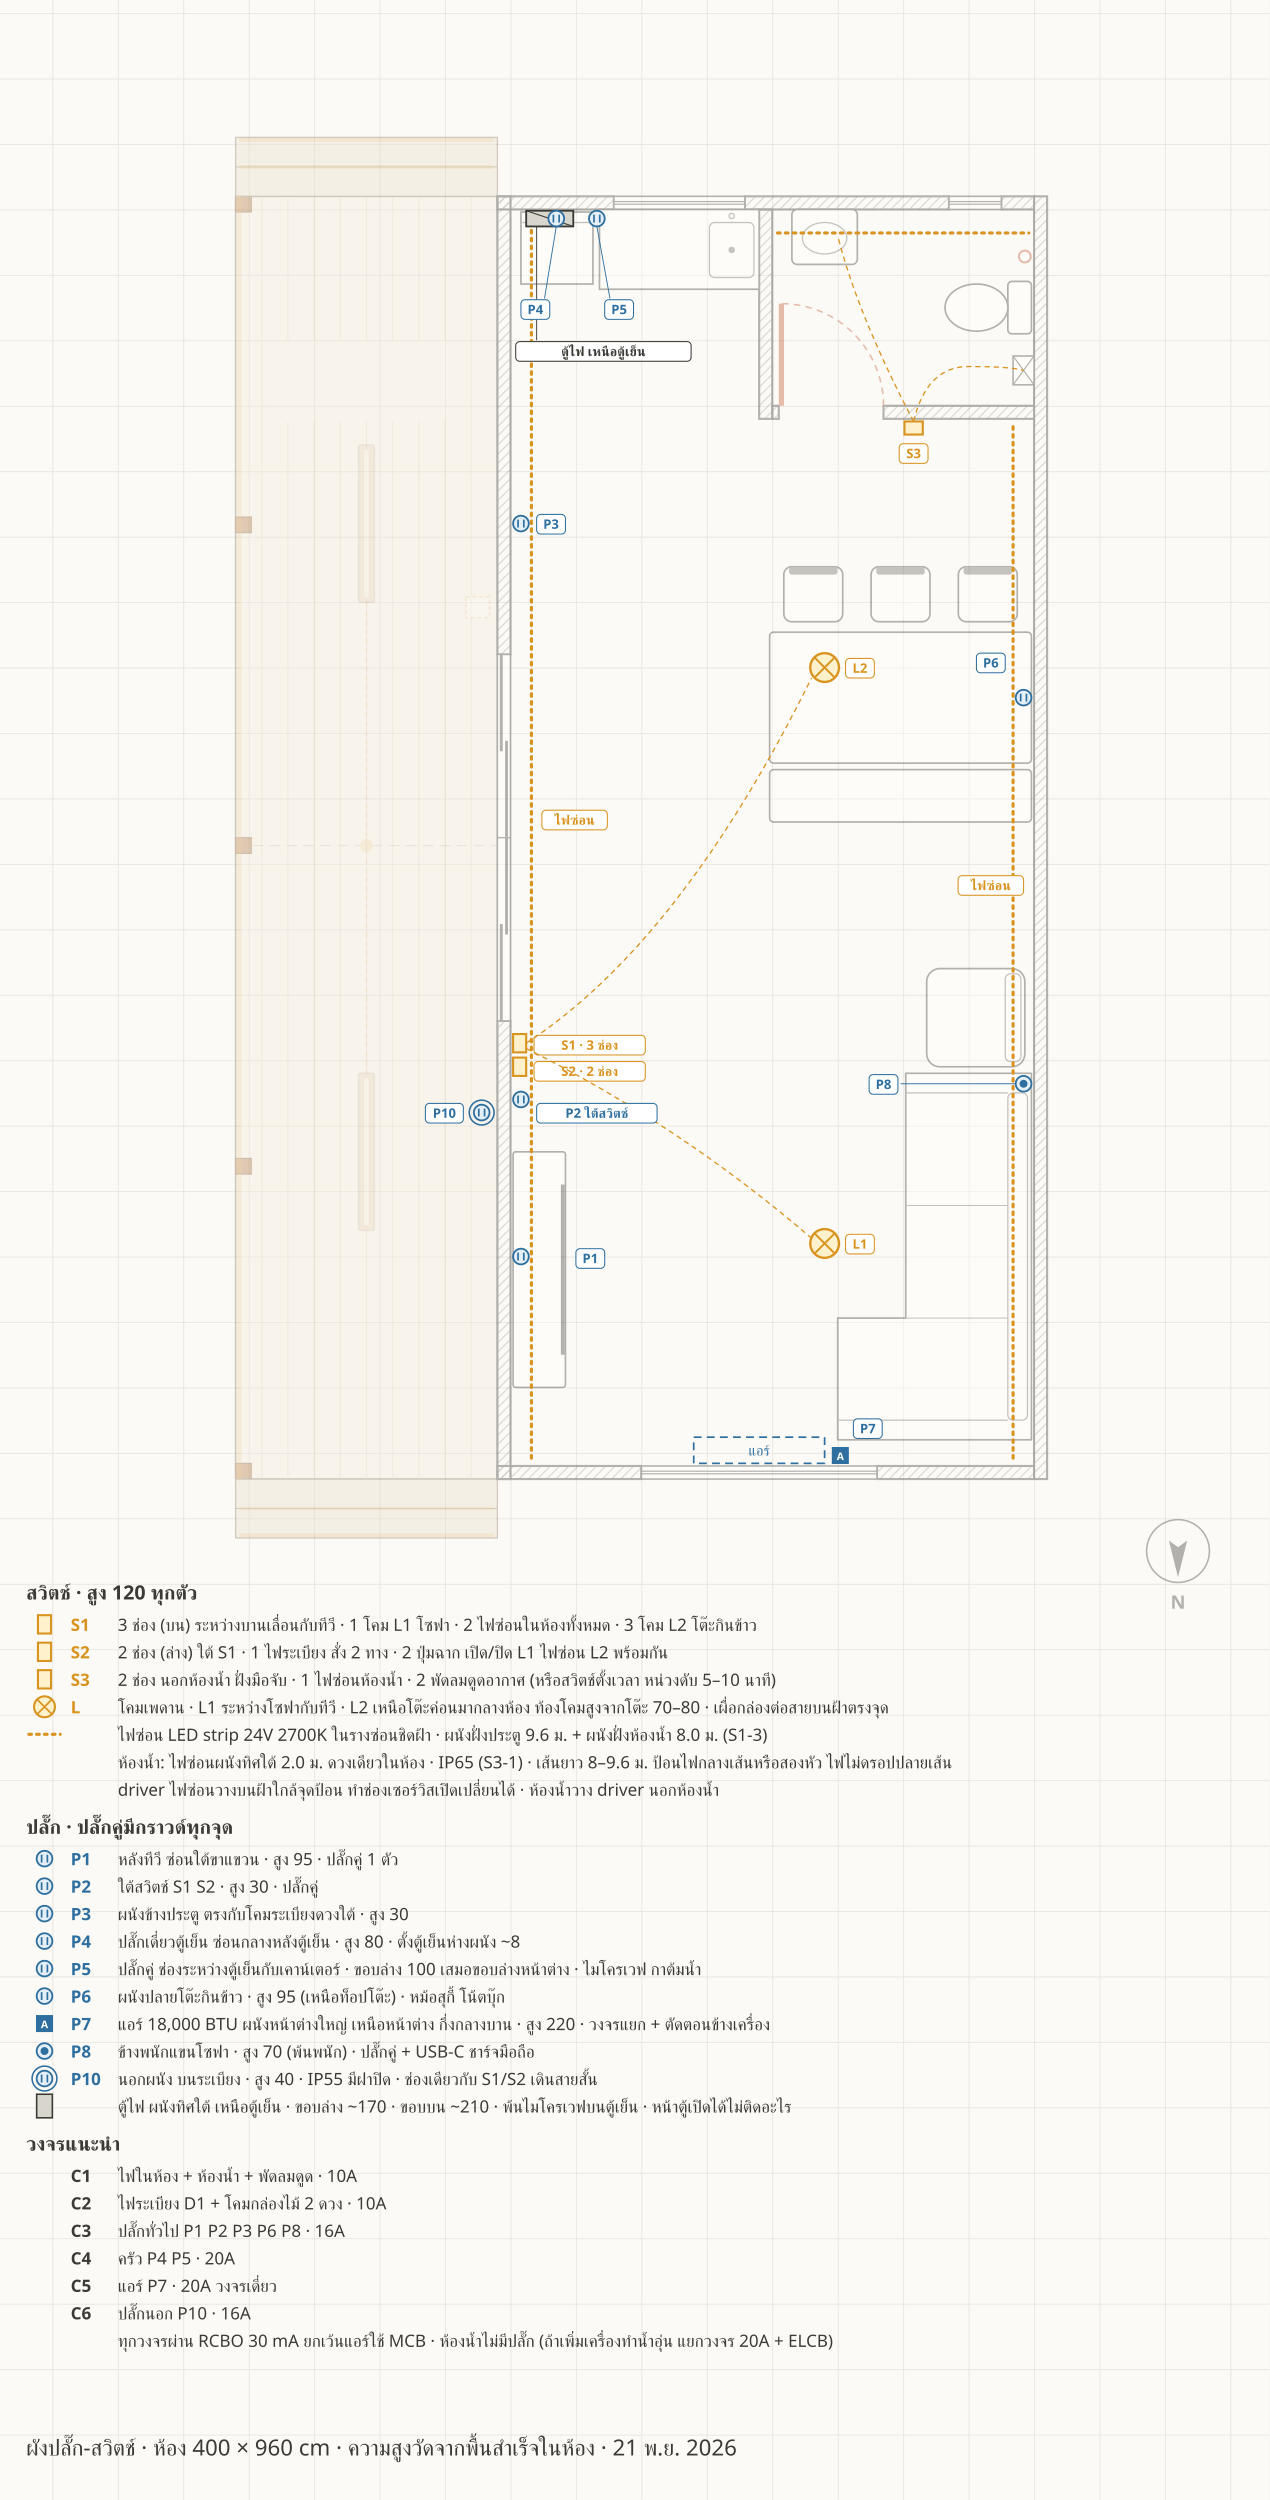
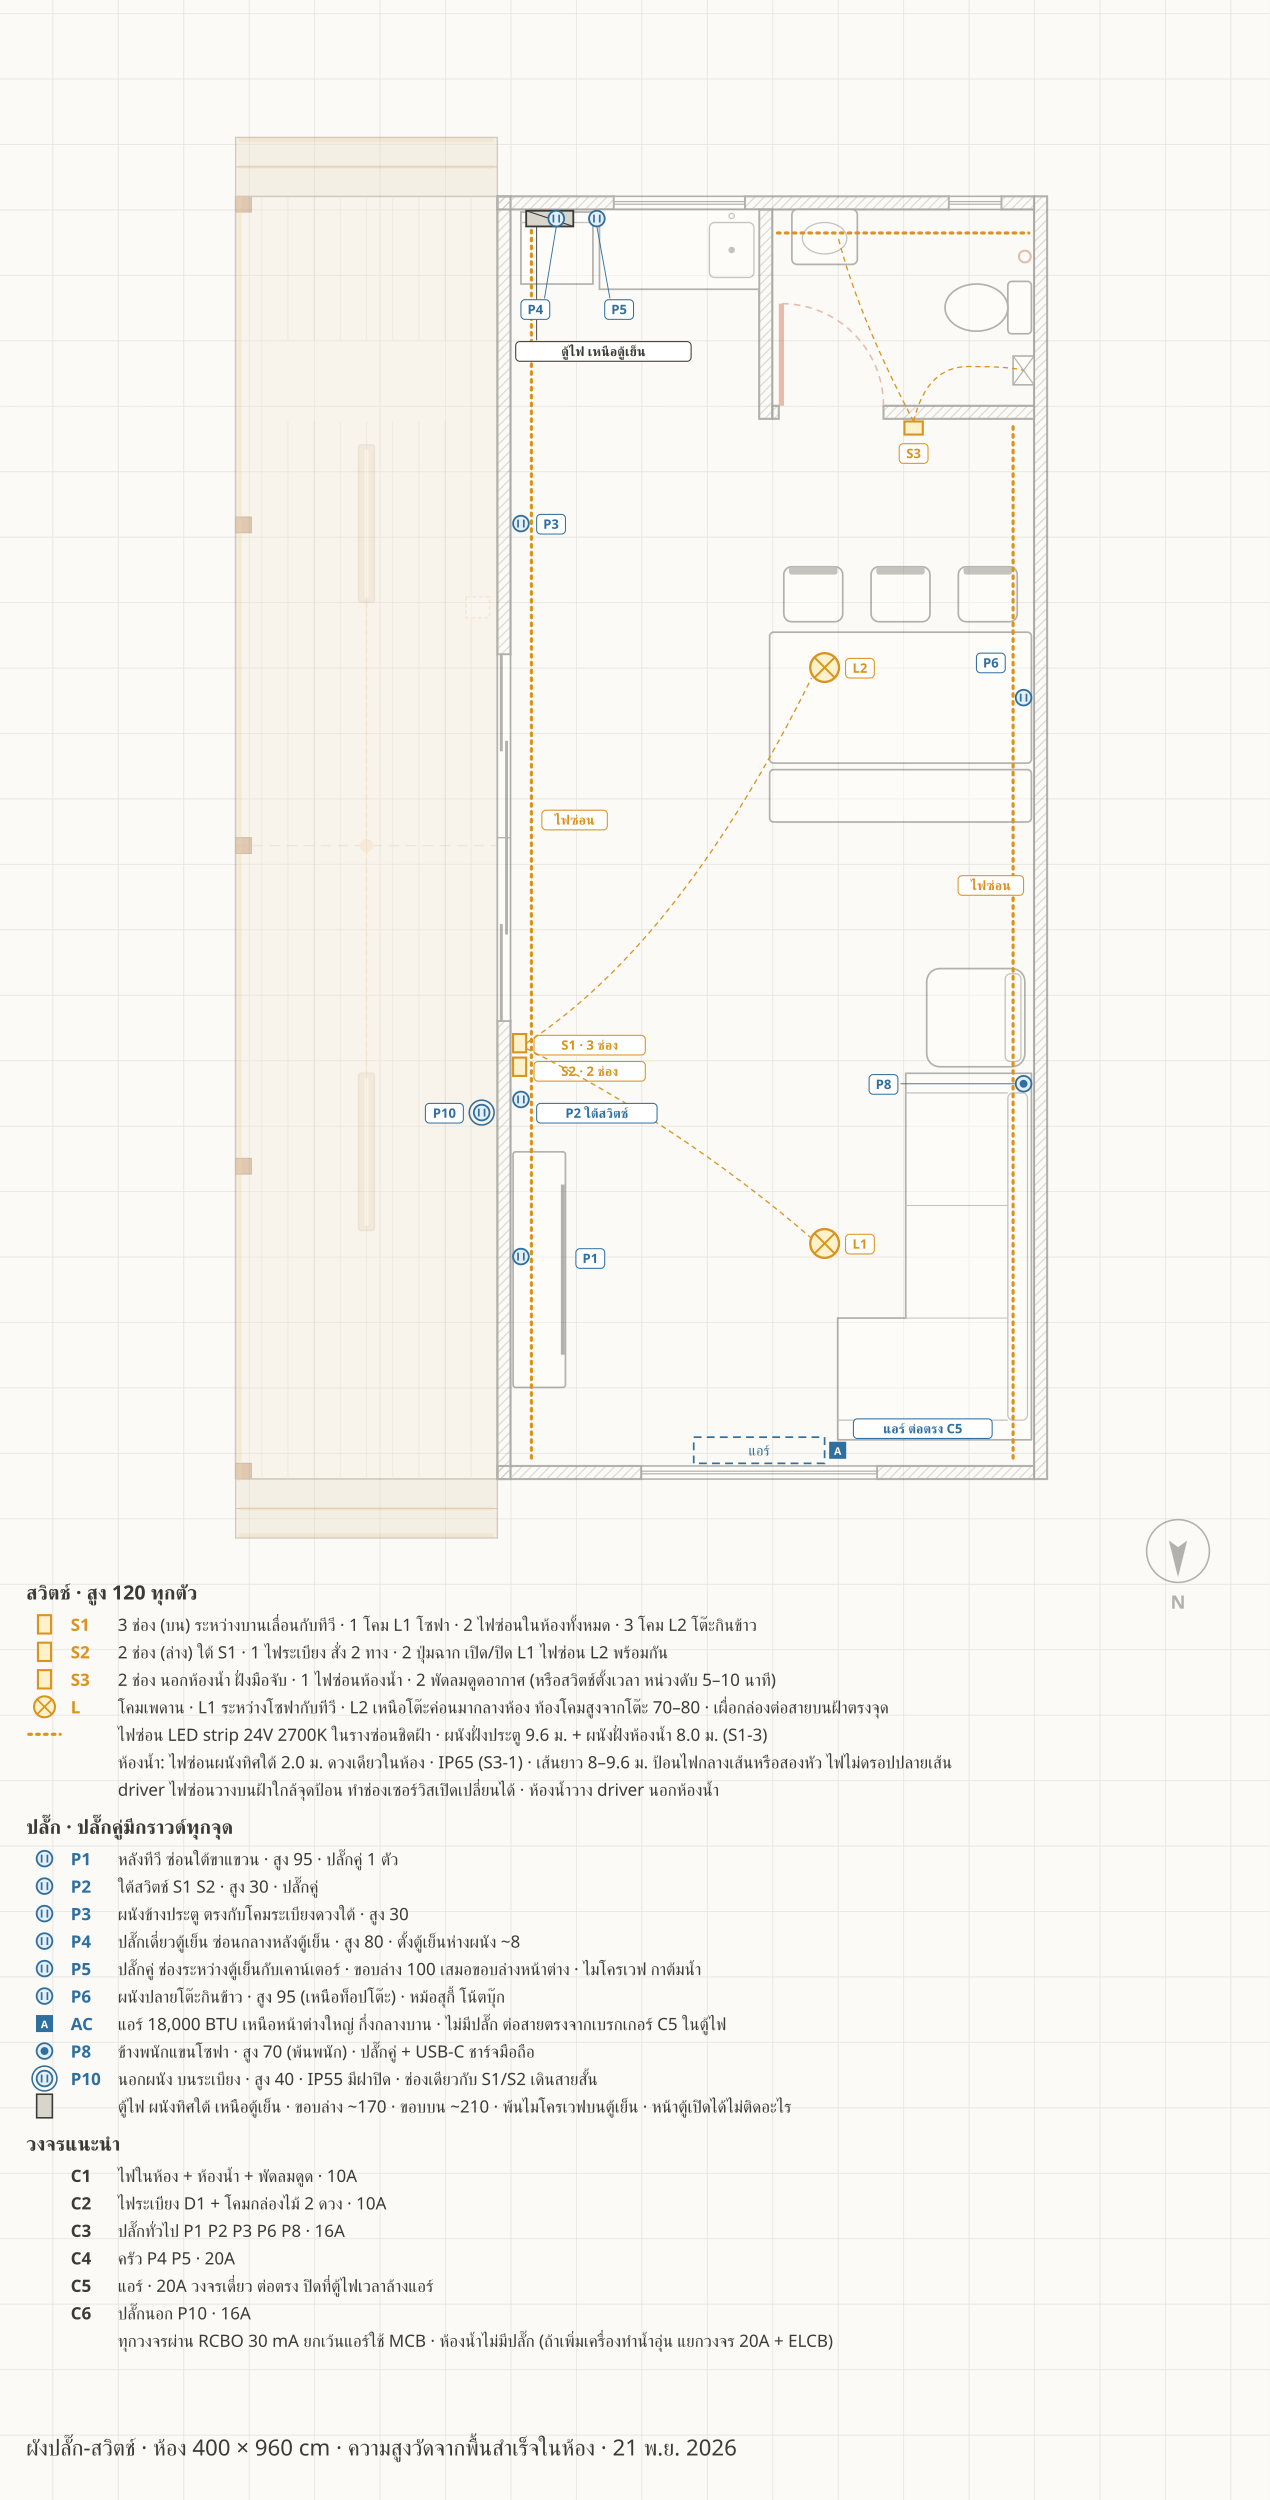
<svg xmlns="http://www.w3.org/2000/svg" viewBox="-390 -160 970 1910" width="970" height="1910" font-family="Leelawadee UI, Tahoma, sans-serif">
  <defs>
    <pattern id="grid" width="50" height="50" patternUnits="userSpaceOnUse" x="0" y="0">
      <path d="M50 0H0V50" fill="none" stroke="#e3e0d8" stroke-width="1" />
    </pattern>
    <pattern id="hatch" width="5" height="5" patternUnits="userSpaceOnUse" patternTransform="rotate(45)">
      <line x1="0" y1="0" x2="0" y2="5" stroke="#6d6a62" stroke-width="1" />
    </pattern>
  </defs>
  <rect x="-390" y="-160" width="970" height="1910" fill="#fbfaf6" />
  <rect x="-390" y="-160" width="970" height="1910" fill="url(#grid)" />
  <g opacity="0.38">
    <rect x="-210" y="-10" width="200" height="980" fill="#f1e8da" stroke="#8a7a64" stroke-width="1.3" />
    <line x1="-190" y1="-10" x2="-190" y2="970" stroke="#ddd0bc" stroke-width="0.8" />
    <line x1="-170" y1="-10" x2="-170" y2="970" stroke="#ddd0bc" stroke-width="0.8" />
    <line x1="-150" y1="-10" x2="-150" y2="970" stroke="#ddd0bc" stroke-width="0.8" />
    <line x1="-130" y1="-10" x2="-130" y2="970" stroke="#ddd0bc" stroke-width="0.8" />
    <line x1="-110" y1="-10" x2="-110" y2="970" stroke="#ddd0bc" stroke-width="0.8" />
    <line x1="-90" y1="-10" x2="-90" y2="970" stroke="#ddd0bc" stroke-width="0.8" />
    <line x1="-70" y1="-10" x2="-70" y2="970" stroke="#ddd0bc" stroke-width="0.8" />
    <line x1="-50" y1="-10" x2="-50" y2="970" stroke="#ddd0bc" stroke-width="0.8" />
    <line x1="-30" y1="-10" x2="-30" y2="970" stroke="#ddd0bc" stroke-width="0.8" />
    <rect x="-210" y="-10" width="12" height="12" fill="#b47a45" stroke="#7d5430" stroke-width="0.8" />
    <rect x="-210" y="235" width="12" height="12" fill="#b47a45" stroke="#7d5430" stroke-width="0.8" />
    <rect x="-210" y="480" width="12" height="12" fill="#b47a45" stroke="#7d5430" stroke-width="0.8" />
    <rect x="-210" y="725" width="12" height="12" fill="#b47a45" stroke="#7d5430" stroke-width="0.8" />
    <rect x="-210" y="958" width="12" height="12" fill="#b47a45" stroke="#7d5430" stroke-width="0.8" />
    <rect x="-210" y="-55" width="200" height="45" fill="#e8dcc8" stroke="#8a7a64" stroke-width="1" />
    <rect x="-210" y="970" width="200" height="45" fill="#e8dcc8" stroke="#8a7a64" stroke-width="1" />
    <line x1="-210" y1="-32.5" x2="-10" y2="-32.5" stroke="#8a7a64" stroke-width="0.8" />
    <line x1="-210" y1="992.5" x2="-10" y2="992.5" stroke="#8a7a64" stroke-width="0.8" />
    <rect x="-185" y="100" width="150" height="62" fill="#f1e8da" />
    <g opacity="0.3">
      <line x1="-207" y1="-10" x2="-207" y2="970" stroke="#d9931f" stroke-width="3" stroke-linecap="round" />
      <line x1="-206" y1="-32.5" x2="-14" y2="-32.5" stroke="#d9931f" stroke-width="3" stroke-linecap="round" />
      <line x1="-206" y1="-53" x2="-14" y2="-53" stroke="#d9931f" stroke-width="3" stroke-linecap="round" />
      <line x1="-206" y1="992.5" x2="-14" y2="992.5" stroke="#d9931f" stroke-width="3" stroke-linecap="round" />
      <line x1="-206" y1="1013" x2="-14" y2="1013" stroke="#d9931f" stroke-width="3" stroke-linecap="round" />
      <line x1="-210" y1="486" x2="-10" y2="486" stroke="#6d6a62" stroke-width="1" stroke-dasharray="8 5" />
      <line x1="-110" y1="300" x2="-110" y2="660" stroke="#d9931f" stroke-width="1.2" stroke-dasharray="4 3" />
      <rect x="-116" y="180" width="12" height="120" rx="1.5" fill="#c98b52" stroke="#7d5430" stroke-width="1.2" />
      <line x1="-110" y1="185" x2="-110" y2="295" stroke="#fff1cc" stroke-width="3" stroke-linecap="round" />
      <rect x="-116" y="660" width="12" height="120" rx="1.5" fill="#c98b52" stroke="#7d5430" stroke-width="1.2" />
      <line x1="-110" y1="665" x2="-110" y2="775" stroke="#fff1cc" stroke-width="3" stroke-linecap="round" />
      <circle cx="-110" cy="486" r="5" fill="#d9931f" />
      <rect x="-34" y="296" width="18" height="16" fill="#fff" stroke="#d9931f" stroke-width="1.4" stroke-dasharray="3 2" />
    </g>
    <rect x="-10" y="-10" width="10" height="350" fill="url(#hatch)" stroke="#3b3a36" stroke-width="1.6" />
    <rect x="-10" y="620" width="10" height="350" fill="url(#hatch)" stroke="#3b3a36" stroke-width="1.6" />
    <rect x="400" y="-10" width="10" height="980" fill="url(#hatch)" stroke="#3b3a36" stroke-width="1.6" />
    <rect x="-10" y="-10" width="89" height="10" fill="url(#hatch)" stroke="#3b3a36" stroke-width="1.6" />
    <rect x="179" y="-10" width="156" height="10" fill="url(#hatch)" stroke="#3b3a36" stroke-width="1.6" />
    <rect x="375" y="-10" width="25" height="10" fill="url(#hatch)" stroke="#3b3a36" stroke-width="1.6" />
    <rect x="-10" y="960" width="110" height="10" fill="url(#hatch)" stroke="#3b3a36" stroke-width="1.6" />
    <rect x="280" y="960" width="120" height="10" fill="url(#hatch)" stroke="#3b3a36" stroke-width="1.6" />
    <rect x="79" y="-10" width="100" height="10" fill="#fff" stroke="#3b3a36" stroke-width="1.2" />
    <g stroke="#3b3a36" stroke-width="0.9">
      <line x1="79" y1="-6" x2="179" y2="-6" />
      <line x1="79" y1="-4" x2="179" y2="-4" />
    </g>
    <rect x="335" y="-10" width="40" height="10" fill="#fff" stroke="#3b3a36" stroke-width="1.2" />
    <g stroke="#3b3a36" stroke-width="0.9">
      <line x1="335" y1="-6" x2="375" y2="-6" />
      <line x1="335" y1="-4" x2="375" y2="-4" />
    </g>
    <rect x="100" y="960" width="180" height="10" fill="#fff" stroke="#3b3a36" stroke-width="1.2" />
    <g stroke="#3b3a36" stroke-width="0.9">
      <line x1="100" y1="964" x2="280" y2="964" />
      <line x1="100" y1="966" x2="280" y2="966" />
    </g>
    <rect x="-10" y="340" width="10" height="280" fill="#fff" stroke="#3b3a36" stroke-width="1.2" />
    <g stroke="#3b3a36" stroke-width="2.2">
      <line x1="-7" y1="340" x2="-7" y2="414" />
      <line x1="-7" y1="546" x2="-7" y2="620" />
      <line x1="-3" y1="406" x2="-3" y2="480" />
      <line x1="-3" y1="480" x2="-3" y2="554" />
    </g>
    <line x1="-10" y1="480" x2="0" y2="480" stroke="#3b3a36" stroke-width="1" />
    <rect x="190" y="0" width="10" height="160" fill="url(#hatch)" stroke="#3b3a36" stroke-width="1.6" />
    <rect x="200" y="150" width="5" height="10" fill="url(#hatch)" stroke="#3b3a36" stroke-width="1.6" />
    <rect x="285" y="150" width="115" height="10" fill="url(#hatch)" stroke="#3b3a36" stroke-width="1.6" />
    <rect x="205" y="72" width="4" height="78" fill="#c0562f" />
    <path d="M285 150 A78 78 0 0 0 207 72" fill="none" stroke="#c0562f" stroke-width="1.2" stroke-dasharray="5 4" />
    <rect x="8" y="2" width="55" height="55" fill="#fff" stroke="#3b3a36" stroke-width="1.3" />
    <line x1="8" y1="10" x2="63" y2="10" stroke="#6d6a62" stroke-width="1" />
    <rect x="68" y="0" width="122" height="61" fill="#fff" stroke="#3b3a36" stroke-width="1.3" />
    <rect x="152" y="10" width="34" height="42" rx="4" fill="none" stroke="#6d6a62" stroke-width="1" />
    <circle cx="169" cy="31" r="2.5" fill="#6d6a62" />
    <circle cx="169" cy="5" r="2" fill="none" stroke="#6d6a62" stroke-width="1" />
    <rect x="215" y="0" width="50" height="42" rx="4" fill="#fff" stroke="#3b3a36" stroke-width="1.3" />
    <ellipse cx="240" cy="22" rx="17" ry="12" fill="none" stroke="#6d6a62" stroke-width="1" />
    <rect x="380" y="55" width="18" height="40" rx="3" fill="#fff" stroke="#3b3a36" stroke-width="1.3" />
    <ellipse cx="356" cy="75" rx="24" ry="18" fill="#fff" stroke="#3b3a36" stroke-width="1.3" />
    <circle cx="393" cy="36" r="4.5" fill="#fff" stroke="#c0562f" stroke-width="1.6" />
    <rect x="384" y="112" width="16" height="22" fill="#fff" stroke="#3b3a36" stroke-width="1.2" />
    <path d="M384 112 L400 134 M400 112 L384 134" stroke="#3b3a36" stroke-width="0.9" />
    <rect x="208.833" y="273" width="45" height="42" rx="6" fill="#fff" stroke="#3b3a36" stroke-width="1.3" />
    <rect x="212.833" y="273" width="37" height="6" rx="2" fill="#6d6a62" />
    <rect x="275.5" y="273" width="45" height="42" rx="6" fill="#fff" stroke="#3b3a36" stroke-width="1.3" />
    <rect x="279.5" y="273" width="37" height="6" rx="2" fill="#6d6a62" />
    <rect x="342.167" y="273" width="45" height="42" rx="6" fill="#fff" stroke="#3b3a36" stroke-width="1.3" />
    <rect x="346.167" y="273" width="37" height="6" rx="2" fill="#6d6a62" />
    <rect x="198" y="323" width="200" height="100" rx="3" fill="#fff" stroke="#3b3a36" stroke-width="1.3" />
    <rect x="198" y="428" width="200" height="40" rx="3" fill="#fff" stroke="#3b3a36" stroke-width="1.3" />
    <rect x="318" y="580" width="75" height="75" rx="10" fill="#fff" stroke="#3b3a36" stroke-width="1.3" />
    <rect x="378" y="584" width="12" height="67" rx="4" fill="none" stroke="#6d6a62" stroke-width="1" />
    <path d="M302 660 H398 V940 H250 V847 H302 Z" stroke-linejoin="round" fill="#fff" stroke="#3b3a36" stroke-width="1.3" />
    <rect x="380" y="675" width="15" height="250" rx="4" fill="none" stroke="#6d6a62" stroke-width="1" />
    <line x1="302" y1="675" x2="380" y2="675" stroke="#6d6a62" stroke-width="1" />
    <line x1="250" y1="925" x2="380" y2="925" stroke="#6d6a62" stroke-width="1" />
    <line x1="302" y1="761" x2="380" y2="761" stroke="#6d6a62" stroke-width="0.8" />
    <line x1="302" y1="847" x2="380" y2="847" stroke="#6d6a62" stroke-width="0.8" />
    <rect x="2" y="720" width="40" height="180" rx="2" fill="#fff" stroke="#3b3a36" stroke-width="1.3" />
    <line x1="40" y1="745" x2="40" y2="875" stroke="#3b3a36" stroke-width="3" />
    <g transform="translate(510 1025)">
      <circle r="24" fill="none" stroke="#3b3a36" stroke-width="1.2" />
      <path d="M0 20 L7 -8 L0 -3 L-7 -8 Z" fill="#3b3a36" />
      <text x="0" y="44" font-size="14" font-weight="600" text-anchor="middle" fill="#3b3a36">N</text>
    </g>
  </g>
  <rect x="2" y="630" width="10" height="14" fill="#fff1cc" stroke="#d9931f" stroke-width="1.6" />
  <rect x="2" y="648" width="10" height="14" fill="#fff1cc" stroke="#d9931f" stroke-width="1.6" />
  <rect x="18" y="631" width="85" height="15" rx="3" fill="#fff" stroke="#d9931f" stroke-width="0.8" />
  <text x="60.5" y="642" font-size="10" font-weight="600" text-anchor="middle" fill="#d9931f">S1 · 3 ช่อง</text>
  <rect x="18" y="651" width="85" height="15" rx="3" fill="#fff" stroke="#d9931f" stroke-width="0.8" />
  <text x="60.5" y="662" font-size="10" font-weight="600" text-anchor="middle" fill="#d9931f">S2 · 2 ช่อง</text>
  <line x1="16" y1="4" x2="16" y2="956" stroke="#d9931f" stroke-width="2.4" stroke-dasharray="2 4" stroke-linecap="round" />
  <line x1="384" y1="166" x2="384" y2="956" stroke="#d9931f" stroke-width="2.4" stroke-dasharray="2 4" stroke-linecap="round" />
  <line x1="204" y1="18" x2="396" y2="18" stroke="#d9931f" stroke-width="2.4" stroke-dasharray="2 4" stroke-linecap="round" />
  <rect x="342" y="509" width="50" height="15" rx="3" fill="#fff" stroke="#d9931f" stroke-width="0.8" />
  <text x="367" y="520" font-size="10" font-weight="600" text-anchor="middle" fill="#d9931f">ไฟซ่อน</text>
  <rect x="24" y="459" width="50" height="15" rx="3" fill="#fff" stroke="#d9931f" stroke-width="0.8" />
  <text x="49" y="470" font-size="10" font-weight="600" text-anchor="middle" fill="#d9931f">ไฟซ่อน</text>
  <path d="M308 162 Q265 80 250 20" fill="none" stroke="#d9931f" stroke-width="1" stroke-dasharray="4 3" />
  <path d="M12 637 Q130 560 230 358" fill="none" stroke="#d9931f" stroke-width="1" stroke-dasharray="4 3" />
  <path d="M12 641 Q130 700 230 786" fill="none" stroke="#d9931f" stroke-width="1" stroke-dasharray="4 3" />
  <circle cx="240" cy="350" r="11" fill="#fff1cc" stroke="#d9931f" stroke-width="1.8" />
  <path d="M232.2 342.2 L247.8 357.8 M247.8 342.2 L232.2 357.8" stroke="#d9931f" stroke-width="1.5" />
  <rect x="256" y="343" width="22" height="15" rx="3" fill="#fff" stroke="#d9931f" stroke-width="0.8" />
  <text x="267" y="354" font-size="10" font-weight="600" text-anchor="middle" fill="#d9931f">L2</text>
  <circle cx="240" cy="790" r="11" fill="#fff1cc" stroke="#d9931f" stroke-width="1.8" />
  <path d="M232.2 782.2 L247.8 797.8 M247.8 782.2 L232.2 797.8" stroke="#d9931f" stroke-width="1.5" />
  <rect x="256" y="783" width="22" height="15" rx="3" fill="#fff" stroke="#d9931f" stroke-width="0.8" />
  <text x="267" y="794" font-size="10" font-weight="600" text-anchor="middle" fill="#d9931f">L1</text>
  <rect x="301" y="162" width="14" height="10" fill="#fff1cc" stroke="#d9931f" stroke-width="1.6" />
  <rect x="297" y="179" width="22" height="15" rx="3" fill="#fff" stroke="#d9931f" stroke-width="0.8" />
  <text x="308" y="190" font-size="10" font-weight="600" text-anchor="middle" fill="#d9931f">S3</text>
  <path d="M308 162 Q318 120 350 120 T392 123" fill="none" stroke="#d9931f" stroke-width="1" stroke-dasharray="4 3" />
  <rect x="12" y="1" width="36" height="12" fill="#d8d5cc" stroke="#3b3a36" stroke-width="1.4" />
  <line x1="12" y1="1" x2="48" y2="13" stroke="#3b3a36" stroke-width="0.8" />
  <line x1="20" y1="13" x2="20" y2="100" stroke="#3b3a36" stroke-width="0.7" />
  <rect x="4" y="101" width="134" height="15" rx="3" fill="#fff" stroke="#3b3a36" stroke-width="0.8" />
  <text x="71" y="112" font-size="10" font-weight="600" text-anchor="middle" fill="#3b3a36">ตู้ไฟ เหนือตู้เย็น</text>
  <circle cx="8" cy="800" r="6" fill="#e4eff8" stroke="#2f6f9f" stroke-width="1.4" />
  <g stroke="#2f6f9f" stroke-width="1.3">
    <line x1="5.8" y1="797" x2="5.8" y2="803" />
    <line x1="10.2" y1="797" x2="10.2" y2="803" />
  </g>
  <rect x="50" y="794" width="22" height="15" rx="3" fill="#fff" stroke="#2f6f9f" stroke-width="0.8" />
  <text x="61" y="805" font-size="10" font-weight="600" text-anchor="middle" fill="#2f6f9f">P1</text>
  <circle cx="8" cy="680" r="6" fill="#e4eff8" stroke="#2f6f9f" stroke-width="1.4" />
  <g stroke="#2f6f9f" stroke-width="1.3">
    <line x1="5.8" y1="677" x2="5.8" y2="683" />
    <line x1="10.2" y1="677" x2="10.2" y2="683" />
  </g>
  <rect x="20" y="683" width="92" height="15" rx="3" fill="#fff" stroke="#2f6f9f" stroke-width="0.8" />
  <text x="66" y="694" font-size="10" font-weight="600" text-anchor="middle" fill="#2f6f9f">P2 ใต้สวิตช์</text>
  <circle cx="8" cy="240" r="6" fill="#e4eff8" stroke="#2f6f9f" stroke-width="1.4" />
  <g stroke="#2f6f9f" stroke-width="1.3">
    <line x1="5.8" y1="237" x2="5.8" y2="243" />
    <line x1="10.2" y1="237" x2="10.2" y2="243" />
  </g>
  <rect x="20" y="233" width="22" height="15" rx="3" fill="#fff" stroke="#2f6f9f" stroke-width="0.8" />
  <text x="31" y="244" font-size="10" font-weight="600" text-anchor="middle" fill="#2f6f9f">P3</text>
  <circle cx="35" cy="7" r="6" fill="#e4eff8" stroke="#2f6f9f" stroke-width="1.4" />
  <g stroke="#2f6f9f" stroke-width="1.3">
    <line x1="32.8" y1="4" x2="32.8" y2="10" />
    <line x1="37.2" y1="4" x2="37.2" y2="10" />
  </g>
  <rect x="8" y="69" width="22" height="15" rx="3" fill="#fff" stroke="#2f6f9f" stroke-width="0.8" />
  <text x="19" y="80" font-size="10" font-weight="600" text-anchor="middle" fill="#2f6f9f">P4</text>
  <line x1="35" y1="13" x2="26" y2="68" stroke="#2f6f9f" stroke-width="0.7" />
  <circle cx="66" cy="7" r="6" fill="#e4eff8" stroke="#2f6f9f" stroke-width="1.4" />
  <g stroke="#2f6f9f" stroke-width="1.3">
    <line x1="63.8" y1="4" x2="63.8" y2="10" />
    <line x1="68.2" y1="4" x2="68.2" y2="10" />
  </g>
  <rect x="72" y="69" width="22" height="15" rx="3" fill="#fff" stroke="#2f6f9f" stroke-width="0.8" />
  <text x="83" y="80" font-size="10" font-weight="600" text-anchor="middle" fill="#2f6f9f">P5</text>
  <line x1="66" y1="13" x2="76" y2="68" stroke="#2f6f9f" stroke-width="0.7" />
  <circle cx="392" cy="373" r="6" fill="#e4eff8" stroke="#2f6f9f" stroke-width="1.4" />
  <g stroke="#2f6f9f" stroke-width="1.3">
    <line x1="389.8" y1="370" x2="389.8" y2="376" />
    <line x1="394.2" y1="370" x2="394.2" y2="376" />
  </g>
  <rect x="356" y="339" width="22" height="15" rx="3" fill="#fff" stroke="#2f6f9f" stroke-width="0.8" />
  <text x="367" y="350" font-size="10" font-weight="600" text-anchor="middle" fill="#2f6f9f">P6</text>
  <rect x="140" y="938" width="100" height="20" fill="none" stroke="#2f6f9f" stroke-width="1.3" stroke-dasharray="6 4" />
  <text x="190" y="952" font-size="11" font-weight="400" text-anchor="middle" fill="#2f6f9f">แอร์</text>
-   <rect x="246" y="946" width="12" height="12" fill="#2f6f9f" stroke="#2f6f9f" />
-   <text x="252" y="955.5" font-size="8" font-weight="700" text-anchor="middle" fill="#fff">A</text>
-   <rect x="262" y="924" width="22" height="15" rx="3" fill="#fff" stroke="#2f6f9f" stroke-width="0.8" />
-   <text x="273" y="935" font-size="10" font-weight="600" text-anchor="middle" fill="#2f6f9f">P7</text>
+   <rect x="244" y="942" width="12" height="12" fill="#2f6f9f" stroke="#2f6f9f" />
+   <text x="250" y="951.5" font-size="8" font-weight="700" text-anchor="middle" fill="#fff">A</text>
+   <rect x="262" y="924" width="106" height="15" rx="3" fill="#fff" stroke="#2f6f9f" stroke-width="0.8" />
+   <text x="315" y="935" font-size="10" font-weight="600" text-anchor="middle" fill="#2f6f9f">แอร์ ต่อตรง C5</text>
  <circle cx="392" cy="668" r="6" fill="#e4eff8" stroke="#2f6f9f" stroke-width="1.4" />
  <g stroke="#2f6f9f" stroke-width="1.3">
    <circle cx="392" cy="668" r="2.4" fill="#2f6f9f" />
  </g>
  <rect x="274" y="661" width="22" height="15" rx="3" fill="#fff" stroke="#2f6f9f" stroke-width="0.8" />
  <text x="285" y="672" font-size="10" font-weight="600" text-anchor="middle" fill="#2f6f9f">P8</text>
  <line x1="386" y1="668" x2="298" y2="668" stroke="#2f6f9f" stroke-width="0.7" />
  <circle cx="-22" cy="690" r="9.5" fill="none" stroke="#2f6f9f" stroke-width="1.2" />
  <circle cx="-22" cy="690" r="6" fill="#e4eff8" stroke="#2f6f9f" stroke-width="1.4" />
  <g stroke="#2f6f9f" stroke-width="1.3">
    <line x1="-24.2" y1="687" x2="-24.2" y2="693" />
    <line x1="-19.8" y1="687" x2="-19.8" y2="693" />
  </g>
  <rect x="-65" y="683" width="29" height="15" rx="3" fill="#fff" stroke="#2f6f9f" stroke-width="0.8" />
  <text x="-50.5" y="694" font-size="10" font-weight="600" text-anchor="middle" fill="#2f6f9f">P10</text>
  <text x="-370" y="1062" font-size="15" font-weight="600" text-anchor="start" fill="#3b3a36">สวิตช์ · สูง 120 ทุกตัว</text>
  <rect x="-361" y="1074" width="10" height="14" fill="#fff1cc" stroke="#d9931f" stroke-width="1.6" />
  <text x="-336" y="1086" font-size="13" font-weight="600" text-anchor="start" fill="#d9931f">S1</text>
  <text x="-300" y="1086" font-size="13" font-weight="400" text-anchor="start" fill="#3b3a36">3 ช่อง (บน) ระหว่างบานเลื่อนกับทีวี · 1 โคม L1 โซฟา · 2 ไฟซ่อนในห้องทั้งหมด · 3 โคม L2 โต๊ะกินข้าว</text>
  <rect x="-361" y="1095" width="10" height="14" fill="#fff1cc" stroke="#d9931f" stroke-width="1.6" />
  <text x="-336" y="1107" font-size="13" font-weight="600" text-anchor="start" fill="#d9931f">S2</text>
  <text x="-300" y="1107" font-size="13" font-weight="400" text-anchor="start" fill="#3b3a36">2 ช่อง (ล่าง) ใต้ S1 · 1 ไฟระเบียง สั่ง 2 ทาง · 2 ปุ่มฉาก เปิด/ปิด L1 ไฟซ่อน L2 พร้อมกัน</text>
  <rect x="-361" y="1116" width="10" height="14" fill="#fff1cc" stroke="#d9931f" stroke-width="1.6" />
  <text x="-336" y="1128" font-size="13" font-weight="600" text-anchor="start" fill="#d9931f">S3</text>
  <text x="-300" y="1128" font-size="13" font-weight="400" text-anchor="start" fill="#3b3a36">2 ช่อง นอกห้องน้ำ ฝั่งมือจับ · 1 ไฟซ่อนห้องน้ำ · 2 พัดลมดูดอากาศ (หรือสวิตช์ตั้งเวลา หน่วงดับ 5–10 นาที)</text>
  <circle cx="-356" cy="1144" r="8" fill="#fff1cc" stroke="#d9931f" stroke-width="1.6" />
  <path d="M-361.6 1138.4 L-350.4 1149.6 M-350.4 1138.4 L-361.6 1149.6" stroke="#d9931f" stroke-width="1.3" />
  <text x="-336" y="1149" font-size="13" font-weight="600" text-anchor="start" fill="#d9931f">L</text>
  <text x="-300" y="1149" font-size="13" font-weight="400" text-anchor="start" fill="#3b3a36">โคมเพดาน · L1 ระหว่างโซฟากับทีวี · L2 เหนือโต๊ะค่อนมากลางห้อง ท้องโคมสูงจากโต๊ะ 70–80 · เผื่อกล่องต่อสายบนฝ้าตรงจุด</text>
  <line x1="-368" y1="1165" x2="-344" y2="1165" stroke="#d9931f" stroke-width="2.4" stroke-dasharray="2 4" stroke-linecap="round" />
  <text x="-300" y="1170" font-size="13" font-weight="400" text-anchor="start" fill="#3b3a36">ไฟซ่อน LED strip 24V 2700K ในรางซ่อนชิดฝ้า · ผนังฝั่งประตู 9.6 ม. + ผนังฝั่งห้องน้ำ 8.0 ม. (S1-3)</text>
  <text x="-300" y="1191" font-size="13" font-weight="400" text-anchor="start" fill="#3b3a36">ห้องน้ำ: ไฟซ่อนผนังทิศใต้ 2.0 ม. ดวงเดียวในห้อง · IP65 (S3-1) · เส้นยาว 8–9.6 ม. ป้อนไฟกลางเส้นหรือสองหัว ไฟไม่ดรอปปลายเส้น</text>
  <text x="-300" y="1212" font-size="13" font-weight="400" text-anchor="start" fill="#3b3a36">driver ไฟซ่อนวางบนฝ้าใกล้จุดป้อน ทำช่องเซอร์วิสเปิดเปลี่ยนได้ · ห้องน้ำวาง driver นอกห้องน้ำ</text>
  <text x="-370" y="1241" font-size="15" font-weight="600" text-anchor="start" fill="#3b3a36">ปลั๊ก · ปลั๊กคู่มีกราวด์ทุกจุด</text>
  <circle cx="-356" cy="1260" r="6" fill="#e4eff8" stroke="#2f6f9f" stroke-width="1.4" />
  <g stroke="#2f6f9f" stroke-width="1.3">
    <line x1="-358.2" y1="1257" x2="-358.2" y2="1263" />
    <line x1="-353.8" y1="1257" x2="-353.8" y2="1263" />
  </g>
  <text x="-336" y="1265" font-size="13" font-weight="600" text-anchor="start" fill="#2f6f9f">P1</text>
  <text x="-300" y="1265" font-size="13" font-weight="400" text-anchor="start" fill="#3b3a36">หลังทีวี ซ่อนใต้ขาแขวน · สูง 95 · ปลั๊กคู่ 1 ตัว</text>
  <circle cx="-356" cy="1281" r="6" fill="#e4eff8" stroke="#2f6f9f" stroke-width="1.4" />
  <g stroke="#2f6f9f" stroke-width="1.3">
    <line x1="-358.2" y1="1278" x2="-358.2" y2="1284" />
    <line x1="-353.8" y1="1278" x2="-353.8" y2="1284" />
  </g>
  <text x="-336" y="1286" font-size="13" font-weight="600" text-anchor="start" fill="#2f6f9f">P2</text>
  <text x="-300" y="1286" font-size="13" font-weight="400" text-anchor="start" fill="#3b3a36">ใต้สวิตช์ S1 S2 · สูง 30 · ปลั๊กคู่</text>
  <circle cx="-356" cy="1302" r="6" fill="#e4eff8" stroke="#2f6f9f" stroke-width="1.4" />
  <g stroke="#2f6f9f" stroke-width="1.3">
    <line x1="-358.2" y1="1299" x2="-358.2" y2="1305" />
    <line x1="-353.8" y1="1299" x2="-353.8" y2="1305" />
  </g>
  <text x="-336" y="1307" font-size="13" font-weight="600" text-anchor="start" fill="#2f6f9f">P3</text>
  <text x="-300" y="1307" font-size="13" font-weight="400" text-anchor="start" fill="#3b3a36">ผนังข้างประตู ตรงกับโคมระเบียงดวงใต้ · สูง 30</text>
  <circle cx="-356" cy="1323" r="6" fill="#e4eff8" stroke="#2f6f9f" stroke-width="1.4" />
  <g stroke="#2f6f9f" stroke-width="1.3">
    <line x1="-358.2" y1="1320" x2="-358.2" y2="1326" />
    <line x1="-353.8" y1="1320" x2="-353.8" y2="1326" />
  </g>
  <text x="-336" y="1328" font-size="13" font-weight="600" text-anchor="start" fill="#2f6f9f">P4</text>
  <text x="-300" y="1328" font-size="13" font-weight="400" text-anchor="start" fill="#3b3a36">ปลั๊กเดี่ยวตู้เย็น ซ่อนกลางหลังตู้เย็น · สูง 80 · ตั้งตู้เย็นห่างผนัง ~8</text>
  <circle cx="-356" cy="1344" r="6" fill="#e4eff8" stroke="#2f6f9f" stroke-width="1.4" />
  <g stroke="#2f6f9f" stroke-width="1.3">
    <line x1="-358.2" y1="1341" x2="-358.2" y2="1347" />
    <line x1="-353.8" y1="1341" x2="-353.8" y2="1347" />
  </g>
  <text x="-336" y="1349" font-size="13" font-weight="600" text-anchor="start" fill="#2f6f9f">P5</text>
  <text x="-300" y="1349" font-size="13" font-weight="400" text-anchor="start" fill="#3b3a36">ปลั๊กคู่ ช่องระหว่างตู้เย็นกับเคาน์เตอร์ · ขอบล่าง 100 เสมอขอบล่างหน้าต่าง · ไมโครเวฟ กาต้มน้ำ</text>
  <circle cx="-356" cy="1365" r="6" fill="#e4eff8" stroke="#2f6f9f" stroke-width="1.4" />
  <g stroke="#2f6f9f" stroke-width="1.3">
    <line x1="-358.2" y1="1362" x2="-358.2" y2="1368" />
    <line x1="-353.8" y1="1362" x2="-353.8" y2="1368" />
  </g>
  <text x="-336" y="1370" font-size="13" font-weight="600" text-anchor="start" fill="#2f6f9f">P6</text>
  <text x="-300" y="1370" font-size="13" font-weight="400" text-anchor="start" fill="#3b3a36">ผนังปลายโต๊ะกินข้าว · สูง 95 (เหนือท็อปโต๊ะ) · หม้อสุกี้ โน้ตบุ๊ก</text>
  <rect x="-362" y="1380" width="12" height="12" fill="#2f6f9f" stroke="#2f6f9f" />
  <text x="-356" y="1389.5" font-size="8" font-weight="700" text-anchor="middle" fill="#fff">A</text>
-   <text x="-336" y="1391" font-size="13" font-weight="600" text-anchor="start" fill="#2f6f9f">P7</text>
-   <text x="-300" y="1391" font-size="13" font-weight="400" text-anchor="start" fill="#3b3a36">แอร์ 18,000 BTU ผนังหน้าต่างใหญ่ เหนือหน้าต่าง กึ่งกลางบาน · สูง 220 · วงจรแยก + ตัดตอนข้างเครื่อง</text>
+   <text x="-336" y="1391" font-size="13" font-weight="600" text-anchor="start" fill="#2f6f9f">AC</text>
+   <text x="-300" y="1391" font-size="13" font-weight="400" text-anchor="start" fill="#3b3a36">แอร์ 18,000 BTU เหนือหน้าต่างใหญ่ กึ่งกลางบาน · ไม่มีปลั๊ก ต่อสายตรงจากเบรกเกอร์ C5 ในตู้ไฟ</text>
  <circle cx="-356" cy="1407" r="6" fill="#e4eff8" stroke="#2f6f9f" stroke-width="1.4" />
  <g stroke="#2f6f9f" stroke-width="1.3">
    <circle cx="-356" cy="1407" r="2.4" fill="#2f6f9f" />
  </g>
  <text x="-336" y="1412" font-size="13" font-weight="600" text-anchor="start" fill="#2f6f9f">P8</text>
  <text x="-300" y="1412" font-size="13" font-weight="400" text-anchor="start" fill="#3b3a36">ข้างพนักแขนโซฟา · สูง 70 (พ้นพนัก) · ปลั๊กคู่ + USB-C ชาร์จมือถือ</text>
  <circle cx="-356" cy="1428" r="9.5" fill="none" stroke="#2f6f9f" stroke-width="1.2" />
  <circle cx="-356" cy="1428" r="6" fill="#e4eff8" stroke="#2f6f9f" stroke-width="1.4" />
  <g stroke="#2f6f9f" stroke-width="1.3">
    <line x1="-358.2" y1="1425" x2="-358.2" y2="1431" />
    <line x1="-353.8" y1="1425" x2="-353.8" y2="1431" />
  </g>
  <text x="-336" y="1433" font-size="13" font-weight="600" text-anchor="start" fill="#2f6f9f">P10</text>
  <text x="-300" y="1433" font-size="13" font-weight="400" text-anchor="start" fill="#3b3a36">นอกผนัง บนระเบียง · สูง 40 · IP55 มีฝาปิด · ช่องเดียวกับ S1/S2 เดินสายสั้น</text>
  <rect x="-362" y="1440" width="12" height="18" fill="#d8d5cc" stroke="#3b3a36" stroke-width="1.2" />
  <text x="-300" y="1454" font-size="13" font-weight="400" text-anchor="start" fill="#3b3a36">ตู้ไฟ ผนังทิศใต้ เหนือตู้เย็น · ขอบล่าง ~170 · ขอบบน ~210 · พ้นไมโครเวฟบนตู้เย็น · หน้าตู้เปิดได้ไม่ติดอะไร</text>
  <text x="-370" y="1483" font-size="15" font-weight="600" text-anchor="start" fill="#3b3a36">วงจรแนะนำ</text>
  <text x="-336" y="1507" font-size="13" font-weight="600" text-anchor="start" fill="#3b3a36">C1</text>
  <text x="-300" y="1507" font-size="13" font-weight="400" text-anchor="start" fill="#3b3a36">ไฟในห้อง + ห้องน้ำ + พัดลมดูด · 10A</text>
  <text x="-336" y="1528" font-size="13" font-weight="600" text-anchor="start" fill="#3b3a36">C2</text>
  <text x="-300" y="1528" font-size="13" font-weight="400" text-anchor="start" fill="#3b3a36">ไฟระเบียง D1 + โคมกล่องไม้ 2 ดวง · 10A</text>
  <text x="-336" y="1549" font-size="13" font-weight="600" text-anchor="start" fill="#3b3a36">C3</text>
  <text x="-300" y="1549" font-size="13" font-weight="400" text-anchor="start" fill="#3b3a36">ปลั๊กทั่วไป P1 P2 P3 P6 P8 · 16A</text>
  <text x="-336" y="1570" font-size="13" font-weight="600" text-anchor="start" fill="#3b3a36">C4</text>
  <text x="-300" y="1570" font-size="13" font-weight="400" text-anchor="start" fill="#3b3a36">ครัว P4 P5 · 20A</text>
  <text x="-336" y="1591" font-size="13" font-weight="600" text-anchor="start" fill="#3b3a36">C5</text>
-   <text x="-300" y="1591" font-size="13" font-weight="400" text-anchor="start" fill="#3b3a36">แอร์ P7 · 20A วงจรเดี่ยว</text>
+   <text x="-300" y="1591" font-size="13" font-weight="400" text-anchor="start" fill="#3b3a36">แอร์ · 20A วงจรเดี่ยว ต่อตรง ปิดที่ตู้ไฟเวลาล้างแอร์</text>
  <text x="-336" y="1612" font-size="13" font-weight="600" text-anchor="start" fill="#3b3a36">C6</text>
  <text x="-300" y="1612" font-size="13" font-weight="400" text-anchor="start" fill="#3b3a36">ปลั๊กนอก P10 · 16A</text>
  <text x="-300" y="1633" font-size="13" font-weight="400" text-anchor="start" fill="#3b3a36">ทุกวงจรผ่าน RCBO 30 mA ยกเว้นแอร์ใช้ MCB · ห้องน้ำไม่มีปลั๊ก (ถ้าเพิ่มเครื่องทำน้ำอุ่น แยกวงจร 20A + ELCB)</text>
  <text x="-370" y="1716" font-size="17" font-weight="400" text-anchor="start" fill="#3b3a36">ผังปลั๊ก-สวิตช์ · ห้อง 400 × 960 cm · ความสูงวัดจากพื้นสำเร็จในห้อง · 21 พ.ย. 2026</text>
</svg>
